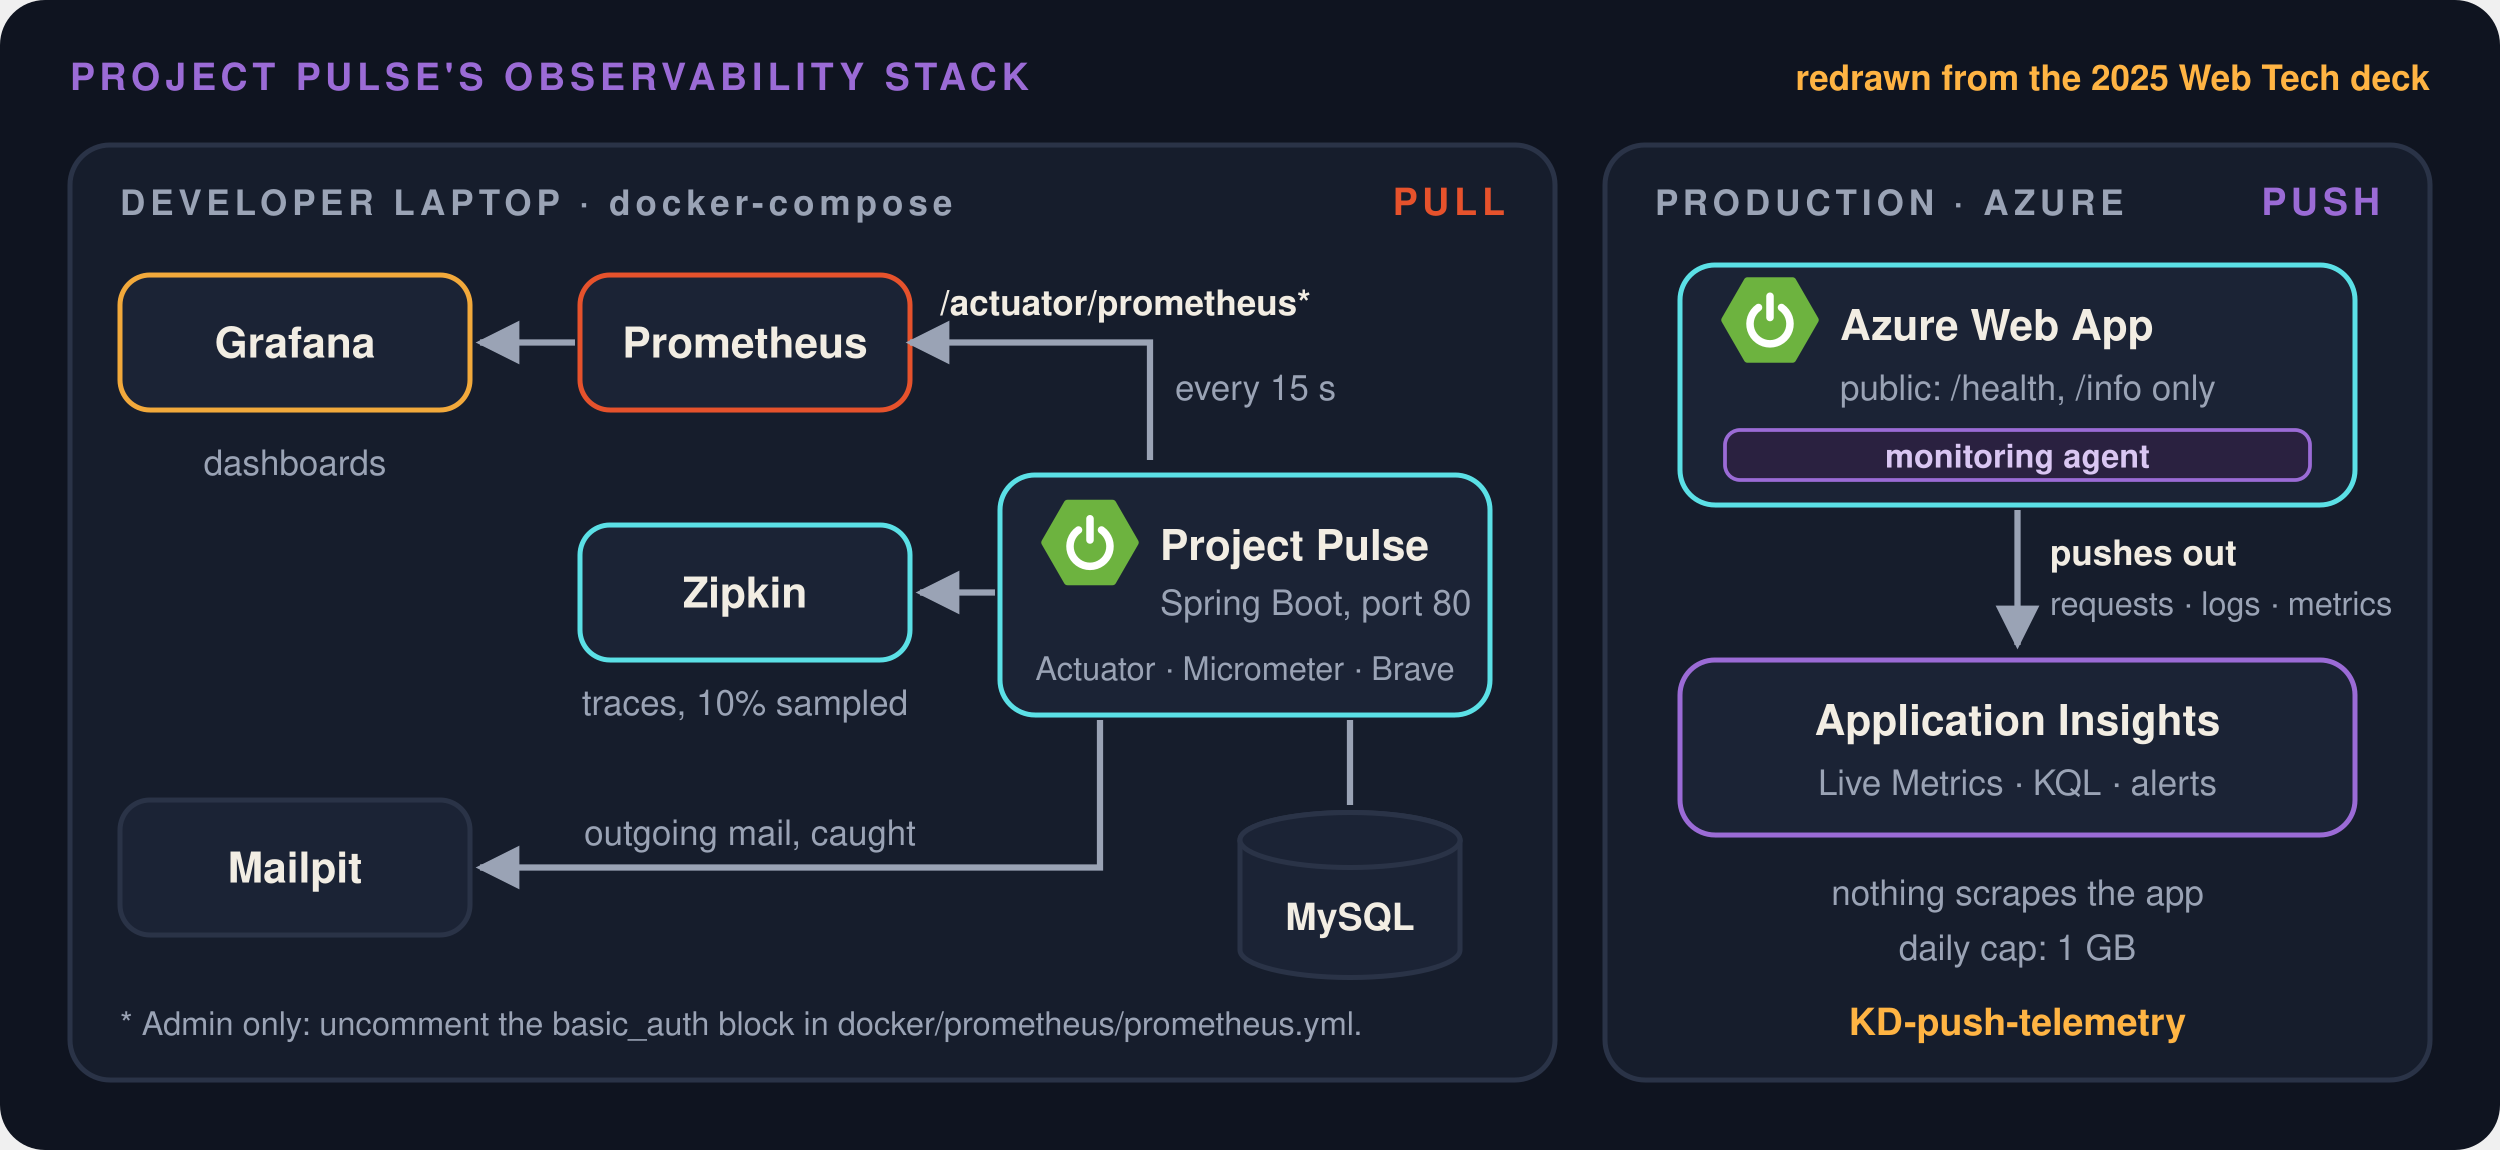
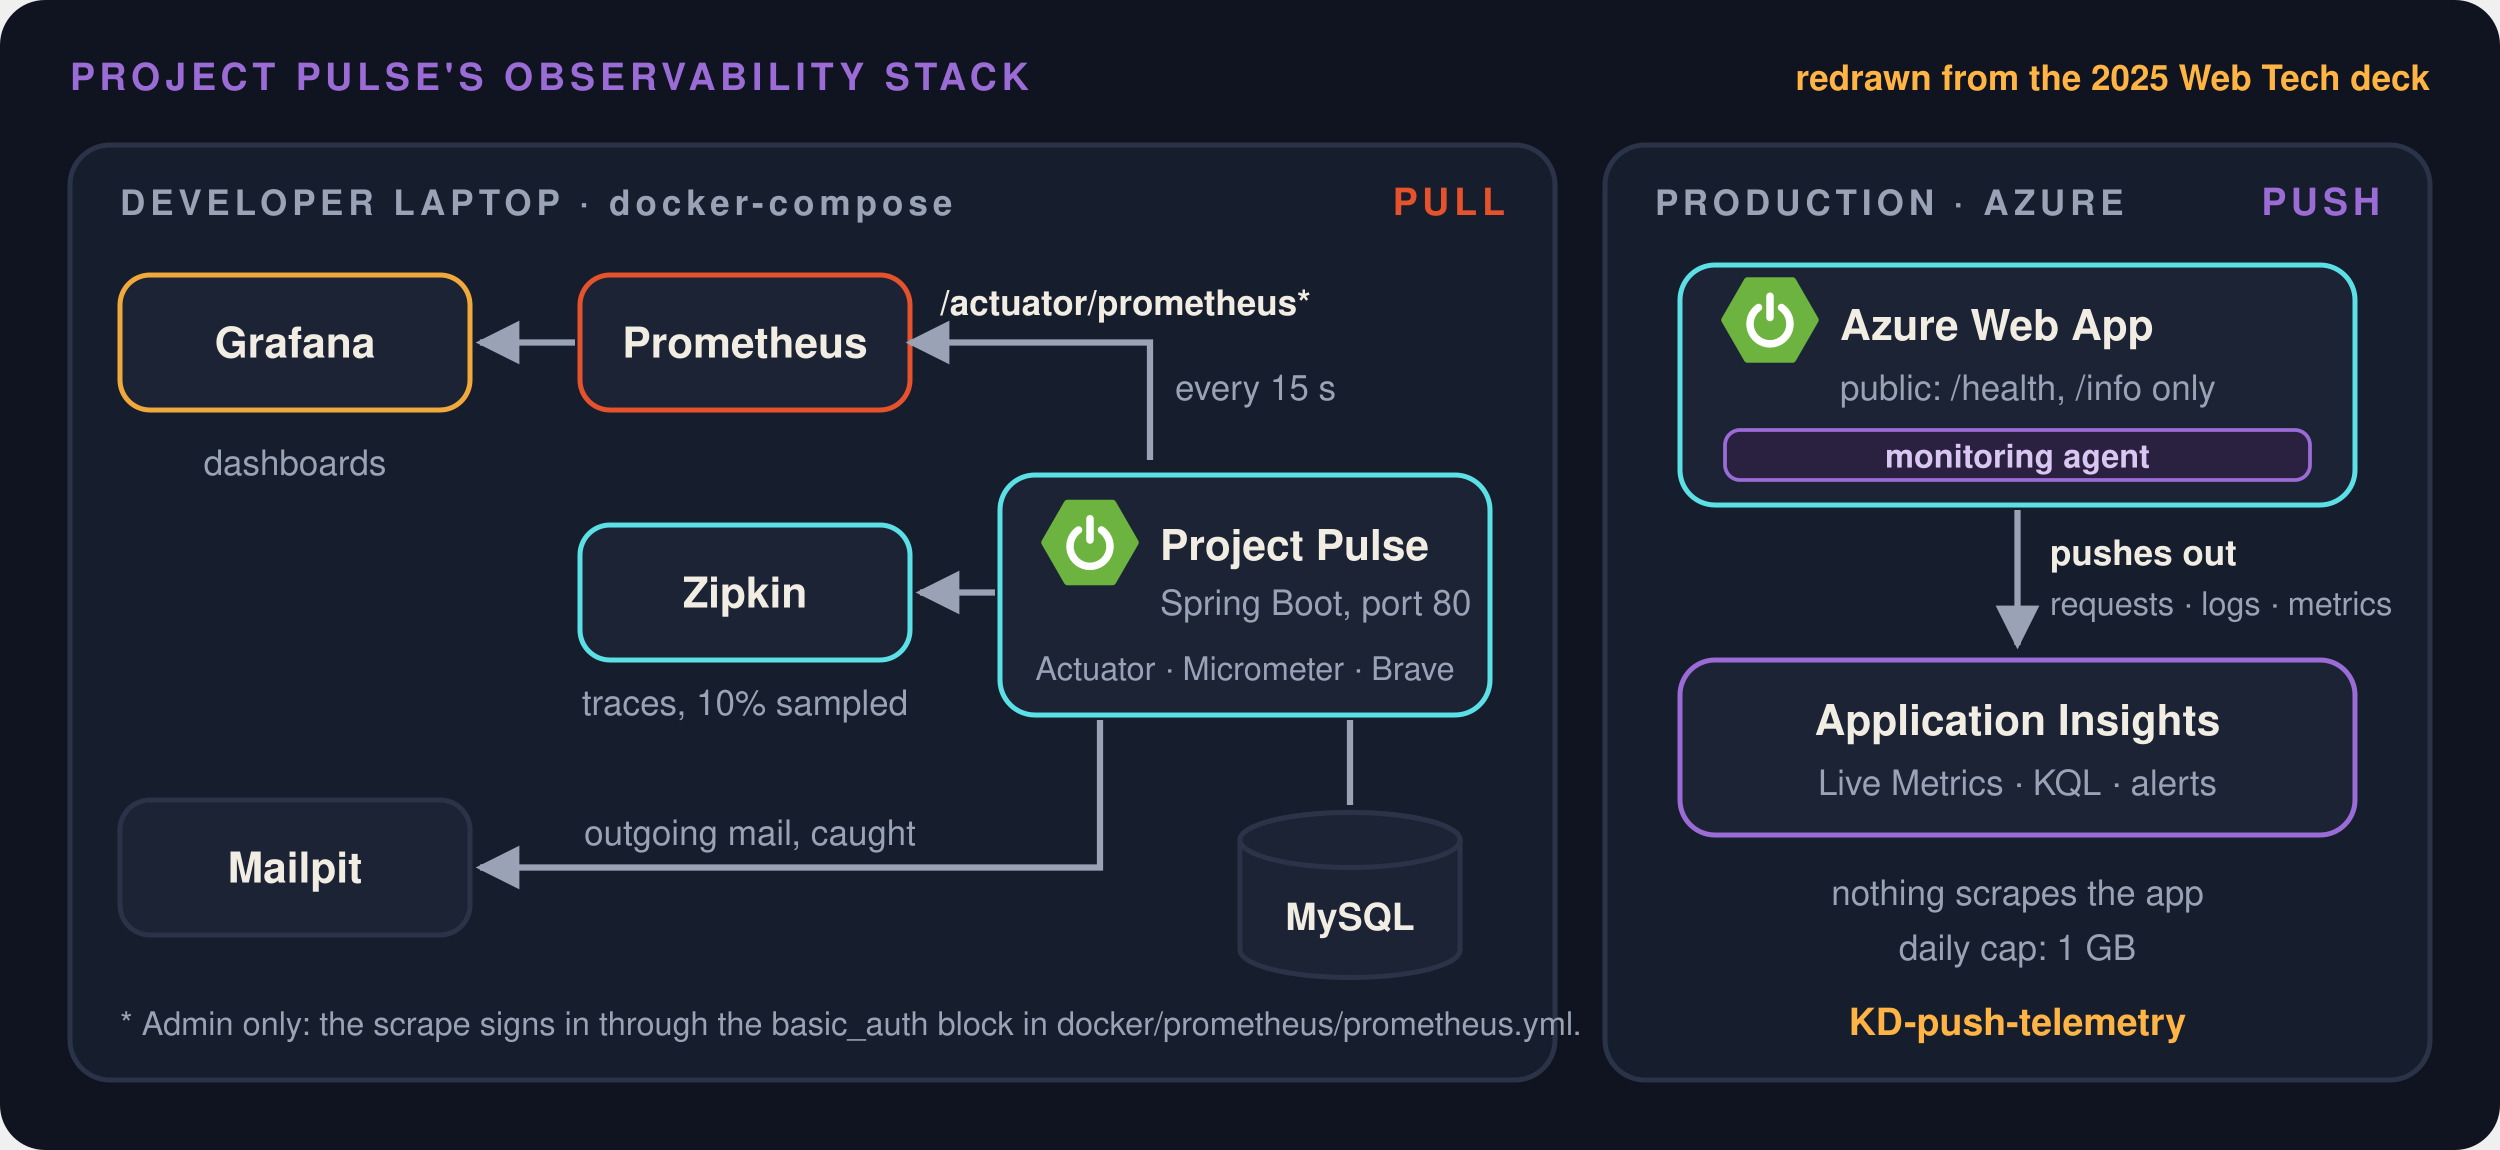
<svg xmlns="http://www.w3.org/2000/svg" viewBox="0 0 1000 460" width="1000" height="460" role="img" aria-labelledby="t d" font-family="'Instrument Sans','Segoe UI',Helvetica,Arial,sans-serif">
  <defs>
    <marker id="st-ar" viewBox="0 0 10 10" refX="9" refY="5" markerWidth="7" markerHeight="7" orient="auto-start-reverse">
      <path d="M0,0 L10,5 L0,10 z" fill="#9AA3B5" />
    </marker>
  </defs>
  <rect width="1000" height="460" rx="18" fill="#0F1420" />
  <text x="28" y="36" fill="#9B6BD6" font-size="15" font-weight="800" letter-spacing="2">PROJECT PULSE'S OBSERVABILITY STACK</text>
  <text x="972" y="36" text-anchor="end" fill="#FFB443" font-size="14" font-weight="700">redrawn from the 2025 Web Tech deck</text>
  <rect x="28" y="58" width="594" height="374" rx="16" fill="#161D2C" stroke="#2A3347" stroke-width="2" />
  <text x="48" y="86" fill="#9AA3B5" font-size="14" font-weight="800" letter-spacing="2">DEVELOPER LAPTOP · docker-compose</text>
  <text x="602" y="86" text-anchor="end" fill="#E6522C" font-size="15" font-weight="800" letter-spacing="2">PULL</text>
  <rect x="400" y="190" width="196" height="96" rx="14" fill="#1B2335" stroke="#5BE0E6" stroke-width="2" />
  <polygon points="418,217 427,201.4 445,201.4 454,217 445,232.6 427,232.6" fill="#6DB33F" stroke="#6DB33F" stroke-width="3" stroke-linejoin="round" />
  <g fill="none" stroke="#FFFFFF" stroke-width="3" stroke-linecap="round">
    <path d="M440.6,212 A8,8 0 1,1 431.4,212" />
    <line x1="436" y1="207.5" x2="436" y2="216" />
  </g>
  <text x="464" y="224" fill="#F2EDE3" font-size="17" font-weight="700">Project Pulse</text>
  <text x="464" y="246" fill="#9AA3B5" font-size="14">Spring Boot, port 80</text>
  <text x="498" y="272" text-anchor="middle" fill="#9AA3B5" font-size="13">Actuator · Micrometer · Brave</text>
  <rect x="232" y="110" width="132" height="54" rx="12" fill="#1B2335" stroke="#E6522C" stroke-width="2" />
  <text x="298" y="143" text-anchor="middle" fill="#F2EDE3" font-size="17" font-weight="700">Prometheus</text>
  <path d="M364,137 H460 V184" fill="none" stroke="#9AA3B5" stroke-width="2.5" marker-start="url(#st-ar)" />
  <text x="376" y="126" fill="#F2EDE3" font-size="14" font-weight="700">/actuator/prometheus*</text>
  <text x="470" y="160" fill="#9AA3B5" font-size="14">every 15 s</text>
  <rect x="48" y="110" width="140" height="54" rx="12" fill="#1B2335" stroke="#F2A93B" stroke-width="2" />
  <text x="118" y="143" text-anchor="middle" fill="#F2EDE3" font-size="17" font-weight="700">Grafana</text>
  <line x1="230" y1="137" x2="192" y2="137" stroke="#9AA3B5" stroke-width="2.5" marker-end="url(#st-ar)" />
  <text x="118" y="190" text-anchor="middle" fill="#9AA3B5" font-size="14">dashboards</text>
  <rect x="232" y="210" width="132" height="54" rx="12" fill="#1B2335" stroke="#5BE0E6" stroke-width="2" />
  <text x="298" y="243" text-anchor="middle" fill="#F2EDE3" font-size="17" font-weight="700">Zipkin</text>
  <line x1="398" y1="237" x2="368" y2="237" stroke="#9AA3B5" stroke-width="2.5" marker-end="url(#st-ar)" />
  <text x="298" y="286" text-anchor="middle" fill="#9AA3B5" font-size="14">traces, 10% sampled</text>
  <rect x="48" y="320" width="140" height="54" rx="12" fill="#1B2335" stroke="#2A3347" stroke-width="2" />
  <text x="118" y="353" text-anchor="middle" fill="#F2EDE3" font-size="17" font-weight="700">Mailpit</text>
  <path d="M440,288 V347 H192" fill="none" stroke="#9AA3B5" stroke-width="2.5" marker-end="url(#st-ar)" />
  <text x="300" y="338" text-anchor="middle" fill="#9AA3B5" font-size="14">outgoing mail, caught</text>
  <ellipse cx="540" cy="336" rx="44" ry="11" fill="#1B2335" stroke="#2A3347" stroke-width="2" />
  <path d="M496,336 v44 a44,11 0 0,0 88,0 v-44" fill="#1B2335" stroke="#2A3347" stroke-width="2" />
  <ellipse cx="540" cy="336" rx="44" ry="11" fill="#1B2335" stroke="#2A3347" stroke-width="2" />
  <text x="540" y="372" text-anchor="middle" fill="#F2EDE3" font-size="15" font-weight="700">MySQL</text>
  <line x1="540" y1="288" x2="540" y2="322" stroke="#9AA3B5" stroke-width="2.5" />
-   <text x="48" y="414" fill="#9AA3B5" font-size="13">* Admin only: uncomment the basic_auth block in docker/prometheus/prometheus.yml.</text>
+   <text x="48" y="414" fill="#9AA3B5" font-size="13">* Admin only: the scrape signs in through the basic_auth block in docker/prometheus/prometheus.yml.</text>
  <rect x="642" y="58" width="330" height="374" rx="16" fill="#161D2C" stroke="#2A3347" stroke-width="2" />
  <text x="662" y="86" fill="#9AA3B5" font-size="14" font-weight="800" letter-spacing="2">PRODUCTION · AZURE</text>
  <text x="952" y="86" text-anchor="end" fill="#9B6BD6" font-size="15" font-weight="800" letter-spacing="2">PUSH</text>
  <rect x="672" y="106" width="270" height="96" rx="14" fill="#1B2335" stroke="#5BE0E6" stroke-width="2" />
  <polygon points="690,128 699,112.4 717,112.4 726,128 717,143.6 699,143.6" fill="#6DB33F" stroke="#6DB33F" stroke-width="3" stroke-linejoin="round" />
  <g fill="none" stroke="#FFFFFF" stroke-width="3" stroke-linecap="round">
    <path d="M712.6,123 A8,8 0 1,1 703.4,123" />
    <line x1="708" y1="118.5" x2="708" y2="127" />
  </g>
  <text x="736" y="136" fill="#F2EDE3" font-size="17" font-weight="700">Azure Web App</text>
  <text x="736" y="160" fill="#9AA3B5" font-size="14">public: /health, /info only</text>
  <rect x="690" y="172" width="234" height="20" rx="6" fill="#2A2140" stroke="#9B6BD6" stroke-width="1.5" />
  <text x="807" y="187" text-anchor="middle" fill="#D9C6F2" font-size="13" font-weight="700">monitoring agent</text>
  <line x1="807" y1="204" x2="807" y2="258" stroke="#9AA3B5" stroke-width="2.5" marker-end="url(#st-ar)" />
  <text x="820" y="226" fill="#F2EDE3" font-size="14" font-weight="700">pushes out</text>
  <text x="820" y="246" fill="#9AA3B5" font-size="13">requests · logs · metrics</text>
  <rect x="672" y="264" width="270" height="70" rx="14" fill="#1B2335" stroke="#9B6BD6" stroke-width="2" />
  <text x="807" y="294" text-anchor="middle" fill="#F2EDE3" font-size="17" font-weight="700">Application Insights</text>
  <text x="807" y="318" text-anchor="middle" fill="#9AA3B5" font-size="14">Live Metrics · KQL · alerts</text>
  <text x="807" y="362" text-anchor="middle" fill="#9AA3B5" font-size="14">nothing scrapes the app</text>
  <text x="807" y="384" text-anchor="middle" fill="#9AA3B5" font-size="14">daily cap: 1 GB</text>
  <text x="807" y="414" text-anchor="middle" fill="#FFB443" font-size="15" font-weight="700">KD-push-telemetry</text>
</svg>
